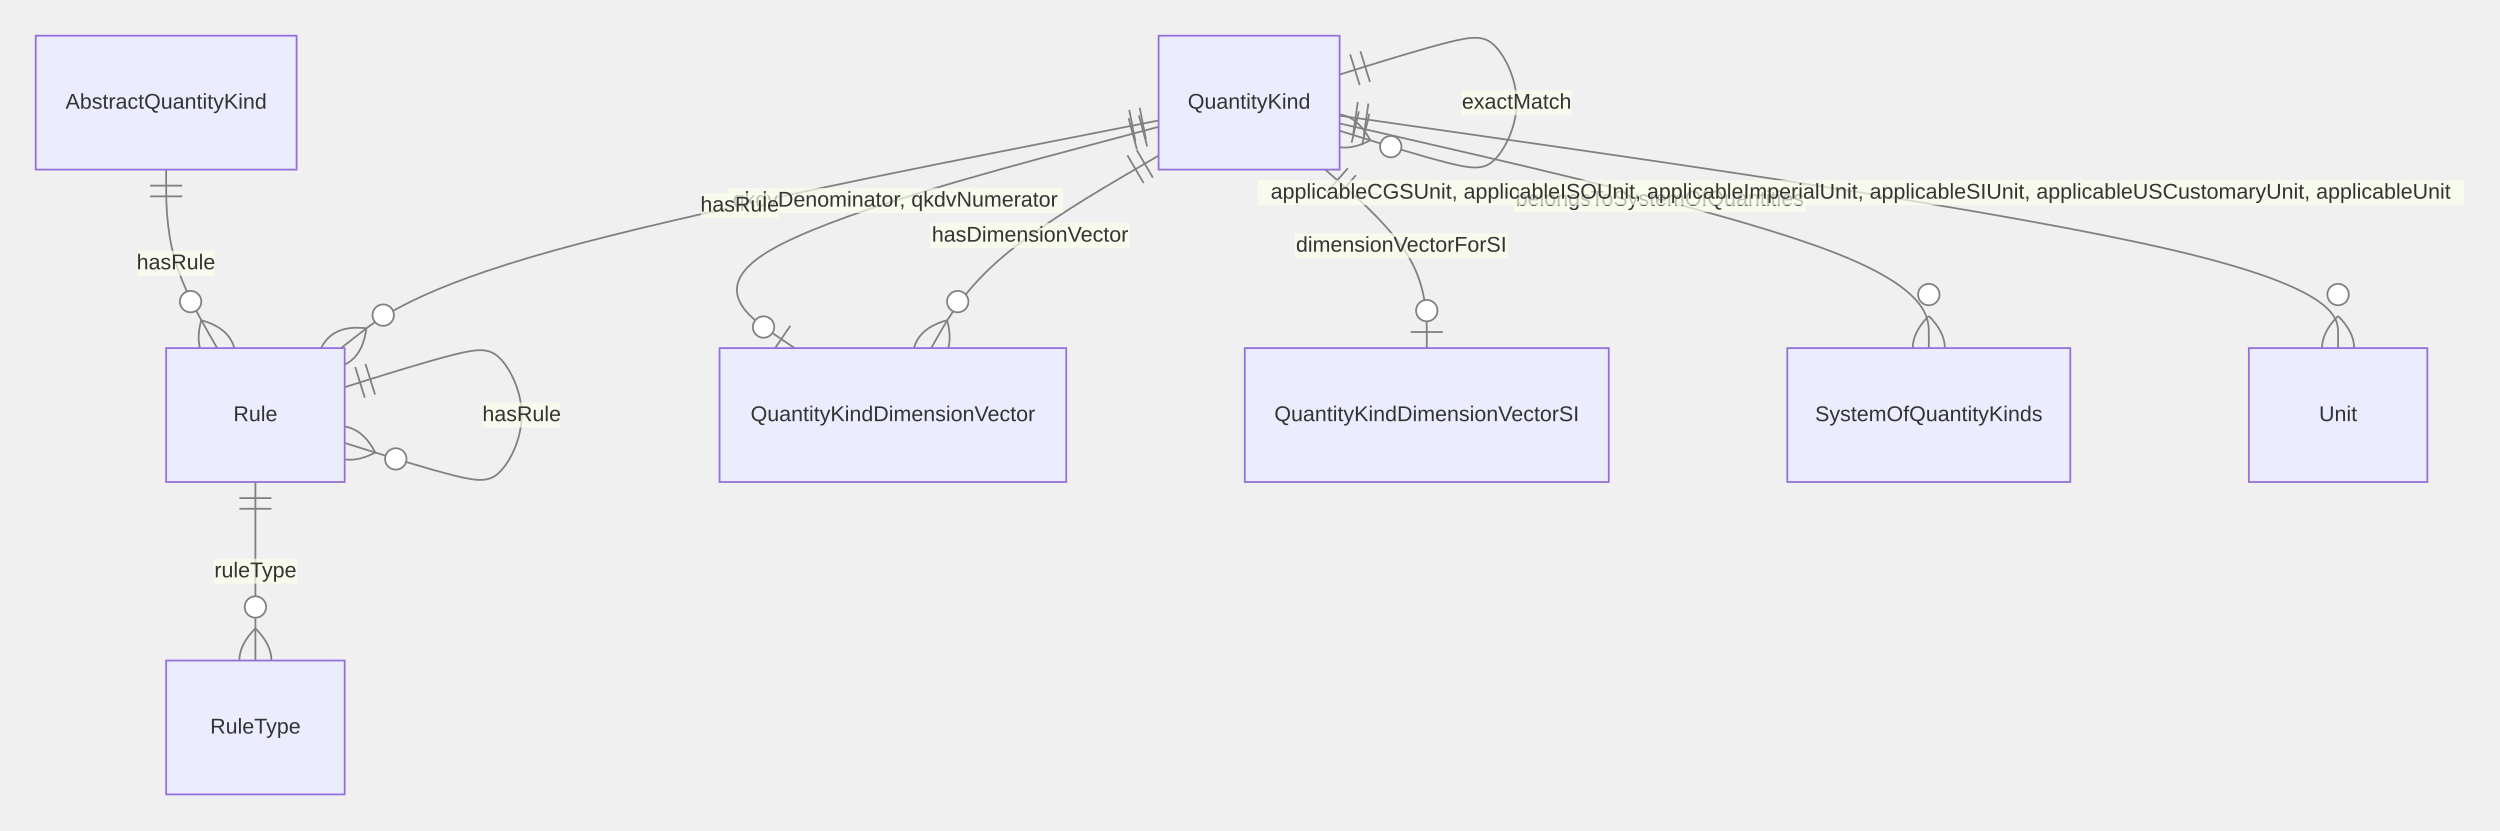
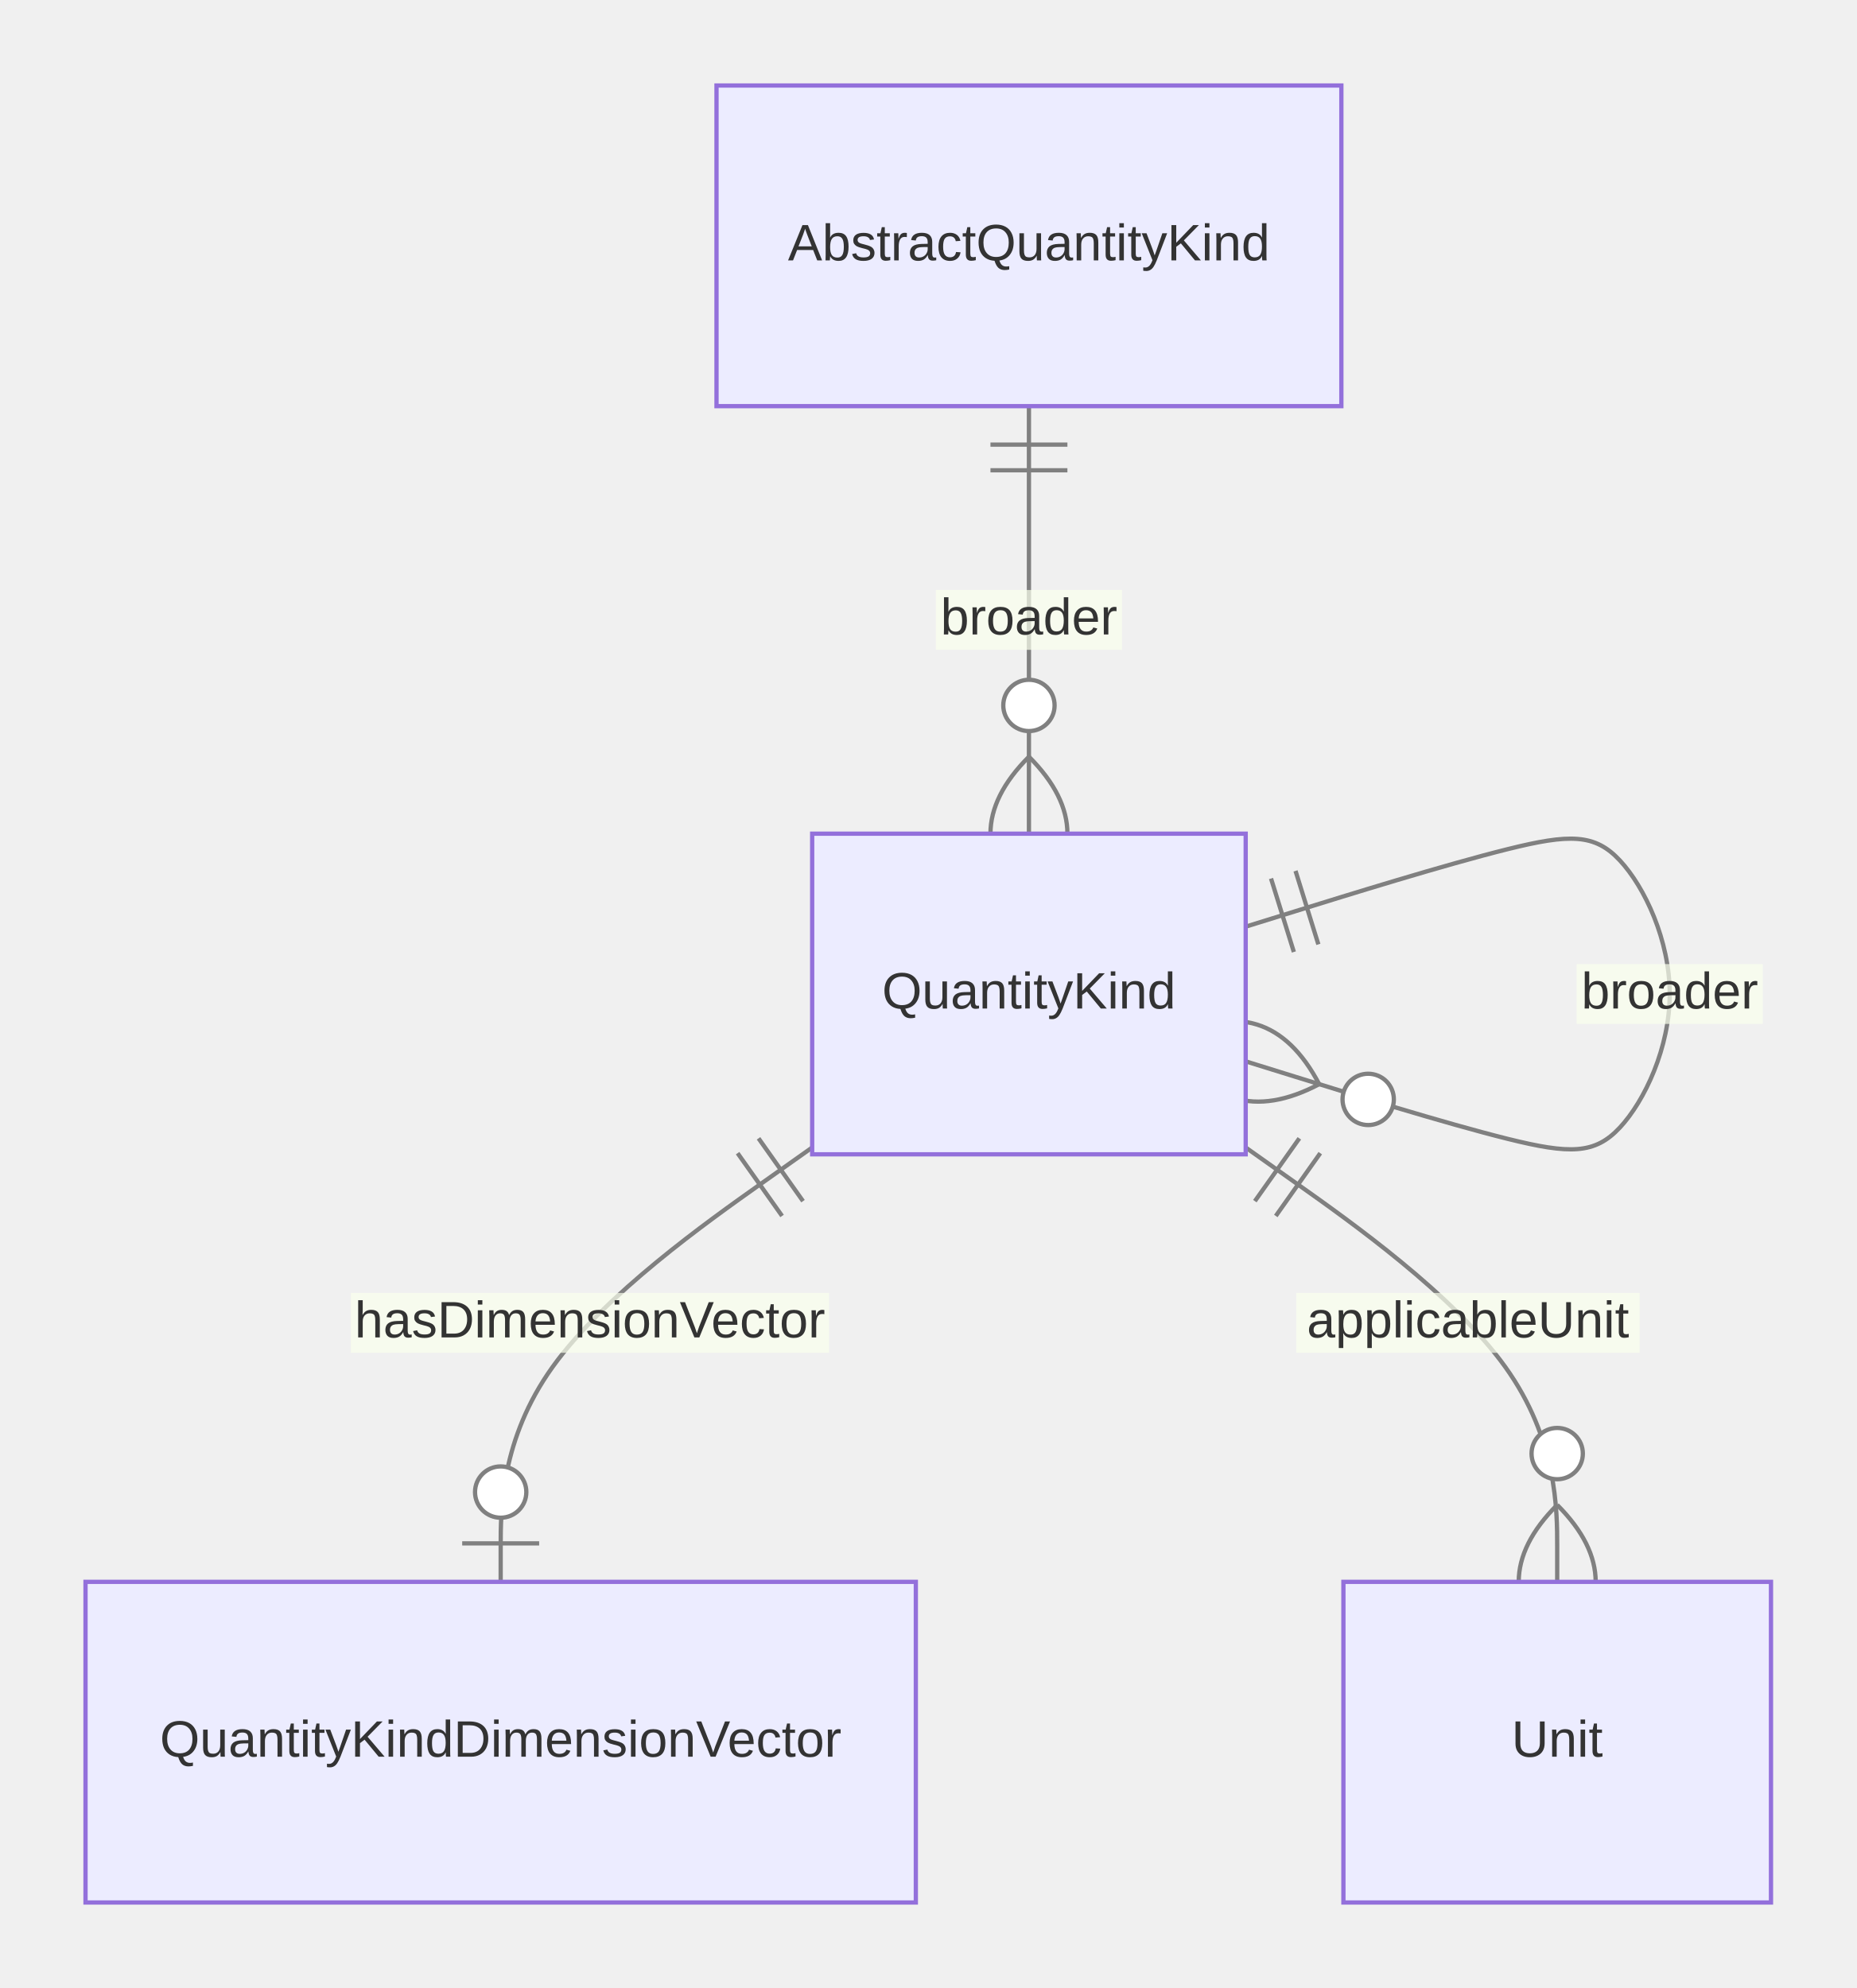
- <svg xmlns="http://www.w3.org/2000/svg" aria-roledescription="er" role="graphics-document document" viewBox="0 0 1400.396 465" height="465" width="1400.396" id="container">
+ <svg xmlns="http://www.w3.org/2000/svg" aria-roledescription="er" role="graphics-document document" viewBox="0 0 434.193 465" height="465" width="434.193" id="container">
  <style>#container{font-family:"trebuchet ms",verdana,arial,sans-serif;font-size:16px;fill:#333;}#container .error-icon{fill:#552222;}#container .error-text{fill:#552222;stroke:#552222;}#container .edge-thickness-normal{stroke-width:1px;}#container .edge-thickness-thick{stroke-width:3.5px;}#container .edge-pattern-solid{stroke-dasharray:0;}#container .edge-thickness-invisible{stroke-width:0;fill:none;}#container .edge-pattern-dashed{stroke-dasharray:3;}#container .edge-pattern-dotted{stroke-dasharray:2;}#container .marker{fill:#333333;stroke:#333333;}#container .marker.cross{stroke:#333333;}#container svg{font-family:"trebuchet ms",verdana,arial,sans-serif;font-size:16px;}#container p{margin:0;}#container .entityBox{fill:#ECECFF;stroke:#9370DB;}#container .attributeBoxOdd{fill:#ffffff;stroke:#9370DB;}#container .attributeBoxEven{fill:#f2f2f2;stroke:#9370DB;}#container .relationshipLabelBox{fill:hsl(80, 100%, 96.275%);opacity:0.7;background-color:hsl(80, 100%, 96.275%);}#container .relationshipLabelBox rect{opacity:0.5;}#container .relationshipLine{stroke:#333333;}#container .entityTitleText{text-anchor:middle;font-size:18px;fill:#333;}#container #MD_PARENT_START{fill:#f5f5f5!important;stroke:#333333!important;stroke-width:1;}#container #MD_PARENT_END{fill:#f5f5f5!important;stroke:#333333!important;stroke-width:1;}#container :root{--mermaid-font-family:"trebuchet ms",verdana,arial,sans-serif;}</style>
  <g />
  <defs>
    <marker orient="auto" markerHeight="240" markerWidth="190" refY="7" refX="0" id="MD_PARENT_START">
      <path d="M 18,7 L9,13 L1,7 L9,1 Z" />
    </marker>
  </defs>
  <defs>
    <marker orient="auto" markerHeight="28" markerWidth="20" refY="7" refX="19" id="MD_PARENT_END">
      <path d="M 18,7 L9,13 L1,7 L9,1 Z" />
    </marker>
  </defs>
  <defs>
    <marker orient="auto" markerHeight="18" markerWidth="18" refY="9" refX="0" id="ONLY_ONE_START">
      <path d="M9,0 L9,18 M15,0 L15,18" fill="none" stroke="gray" />
    </marker>
  </defs>
  <defs>
    <marker orient="auto" markerHeight="18" markerWidth="18" refY="9" refX="18" id="ONLY_ONE_END">
      <path d="M3,0 L3,18 M9,0 L9,18" fill="none" stroke="gray" />
    </marker>
  </defs>
  <defs>
    <marker orient="auto" markerHeight="18" markerWidth="30" refY="9" refX="0" id="ZERO_OR_ONE_START">
      <circle r="6" cy="9" cx="21" fill="white" stroke="gray" />
      <path d="M9,0 L9,18" fill="none" stroke="gray" />
    </marker>
  </defs>
  <defs>
    <marker orient="auto" markerHeight="18" markerWidth="30" refY="9" refX="30" id="ZERO_OR_ONE_END">
      <circle r="6" cy="9" cx="9" fill="white" stroke="gray" />
      <path d="M21,0 L21,18" fill="none" stroke="gray" />
    </marker>
  </defs>
  <defs>
    <marker orient="auto" markerHeight="36" markerWidth="45" refY="18" refX="18" id="ONE_OR_MORE_START">
      <path d="M0,18 Q 18,0 36,18 Q 18,36 0,18 M42,9 L42,27" fill="none" stroke="gray" />
    </marker>
  </defs>
  <defs>
    <marker orient="auto" markerHeight="36" markerWidth="45" refY="18" refX="27" id="ONE_OR_MORE_END">
      <path d="M3,9 L3,27 M9,18 Q27,0 45,18 Q27,36 9,18" fill="none" stroke="gray" />
    </marker>
  </defs>
  <defs>
    <marker orient="auto" markerHeight="36" markerWidth="57" refY="18" refX="18" id="ZERO_OR_MORE_START">
      <circle r="6" cy="18" cx="48" fill="white" stroke="gray" />
      <path d="M0,18 Q18,0 36,18 Q18,36 0,18" fill="none" stroke="gray" />
    </marker>
  </defs>
  <defs>
    <marker orient="auto" markerHeight="36" markerWidth="57" refY="18" refX="39" id="ZERO_OR_MORE_END">
      <circle r="6" cy="18" cx="9" fill="white" stroke="gray" />
      <path d="M21,18 Q39,0 57,18 Q39,36 21,18" fill="none" stroke="gray" />
    </marker>
  </defs>
-   <path style="stroke: gray; fill: none;" marker-start="url(#ONLY_ONE_START)" marker-end="url(#ZERO_OR_MORE_END)" d="M93.07,95L93.07,103.333C93.07,111.667,93.07,128.333,97.832,145C102.594,161.667,112.118,178.333,116.88,186.667L121.642,195" class="er relationshipLine" />
-   <path style="stroke: gray; fill: none;" marker-start="url(#ONLY_ONE_START)" marker-end="url(#ZERO_OR_ONE_END)" d="M648.996,71.021L602.767,83.351C556.537,95.681,464.078,120.34,430.091,141.003C396.104,161.667,420.589,178.333,432.832,186.667L445.075,195" class="er relationshipLine" />
-   <path style="stroke: gray; fill: none;" marker-start="url(#ONLY_ONE_START)" marker-end="url(#ZERO_OR_ONE_END)" d="M742.345,95L751.824,103.333C761.302,111.667,780.259,128.333,789.738,145C799.217,161.667,799.217,178.333,799.217,186.667L799.217,195" class="er relationshipLine" />
-   <path style="stroke: gray; fill: none;" marker-start="url(#ONLY_ONE_START)" marker-end="url(#ZERO_OR_MORE_END)" d="M750.387,41.749L762.054,38.124C773.72,34.499,797.054,27.25,811.637,23.625C826.22,20,832.054,20,837.887,26.25C843.72,32.5,849.554,45,849.554,57.5C849.554,70,843.72,82.5,837.887,88.75C832.054,95,826.22,95,811.637,91.375C797.054,87.75,773.72,80.501,762.054,76.876L750.387,73.251" class="er relationshipLine" />
-   <path style="stroke: gray; fill: none;" marker-start="url(#ONLY_ONE_START)" marker-end="url(#ZERO_OR_MORE_END)" d="M648.996,87.166L632.525,96.805C616.053,106.444,583.11,125.722,561.877,143.694C540.643,161.667,531.119,178.333,526.357,186.667L521.595,195" class="er relationshipLine" />
-   <path style="stroke: gray; fill: none;" marker-start="url(#ONLY_ONE_START)" marker-end="url(#ZERO_OR_MORE_END)" d="M648.996,67.474L583.323,80.395C517.649,93.316,386.301,119.158,309.971,140.412C233.642,161.667,212.331,178.333,201.676,186.667L191.02,195" class="er relationshipLine" />
-   <path style="stroke: gray; fill: none;" marker-start="url(#ONLY_ONE_START)" marker-end="url(#ZERO_OR_MORE_END)" d="M750.387,69.15L805.395,81.792C860.403,94.434,970.42,119.717,1025.428,140.692C1080.436,161.667,1080.436,178.333,1080.436,186.667L1080.436,195" class="er relationshipLine" />
-   <path style="stroke: gray; fill: none;" marker-start="url(#ONLY_ONE_START)" marker-end="url(#ZERO_OR_MORE_END)" d="M750.387,64.772L843.606,78.143C936.826,91.514,1123.264,118.257,1216.483,139.962C1309.702,161.667,1309.702,178.333,1309.702,186.667L1309.702,195" class="er relationshipLine" />
-   <path style="stroke: gray; fill: none;" marker-start="url(#ONLY_ONE_START)" marker-end="url(#ZERO_OR_MORE_END)" d="M193.07,216.875L204.737,213.229C216.404,209.583,239.737,202.292,254.32,198.646C268.904,195,274.737,195,280.57,201.25C286.404,207.5,292.237,220,292.237,232.5C292.237,245,286.404,257.5,280.57,263.75C274.737,270,268.904,270,254.32,266.354C239.737,262.708,216.404,255.417,204.737,251.771L193.07,248.125" class="er relationshipLine" />
-   <path style="stroke: gray; fill: none;" marker-start="url(#ONLY_ONE_START)" marker-end="url(#ZERO_OR_MORE_END)" d="M143.07,270L143.07,278.333C143.07,286.667,143.07,303.333,143.07,320C143.07,336.667,143.07,353.333,143.07,361.667L143.07,370" class="er relationshipLine" />
-   <g transform="translate(20,20 )" id="entity-AbstractQuantityKind-251824b8-4b13-554e-87bc-1a2faeaad1d7">
+   <path style="stroke: gray; fill: none;" marker-start="url(#ONLY_ONE_START)" marker-end="url(#ZERO_OR_MORE_END)" d="M240.645,95L240.645,103.333C240.645,111.667,240.645,128.333,240.645,145C240.645,161.667,240.645,178.333,240.645,186.667L240.645,195" class="er relationshipLine" />
+   <path style="stroke: gray; fill: none;" marker-start="url(#ONLY_ONE_START)" marker-end="url(#ZERO_OR_ONE_END)" d="M189.95,268.404L177.807,277.003C165.665,285.602,141.381,302.801,129.239,319.734C117.097,336.667,117.097,353.333,117.097,361.667L117.097,370" class="er relationshipLine" />
+   <path style="stroke: gray; fill: none;" marker-start="url(#ONLY_ONE_START)" marker-end="url(#ZERO_OR_MORE_END)" d="M291.34,216.749L303.007,213.124C314.673,209.499,338.007,202.25,352.59,198.625C367.173,195,373.007,195,378.84,201.25C384.673,207.5,390.507,220,390.507,232.5C390.507,245,384.673,257.5,378.84,263.75C373.007,270,367.173,270,352.59,266.375C338.007,262.75,314.673,255.501,303.007,251.876L291.34,248.251" class="er relationshipLine" />
+   <path style="stroke: gray; fill: none;" marker-start="url(#ONLY_ONE_START)" marker-end="url(#ZERO_OR_MORE_END)" d="M291.34,268.404L303.482,277.003C315.624,285.602,339.909,302.801,352.051,319.734C364.193,336.667,364.193,353.333,364.193,361.667L364.193,370" class="er relationshipLine" />
+   <g transform="translate(167.5745,20 )" id="entity-AbstractQuantityKind-251824b8-4b13-554e-87bc-1a2faeaad1d7">
    <rect height="75" width="146.141" y="0" x="0" class="er entityBox" />
    <text style="dominant-baseline: middle; text-anchor: middle; font-size: 12px;" transform="translate(73.07031,37.5)" y="0" x="0" id="text-entity-AbstractQuantityKind-251824b8-4b13-554e-87bc-1a2faeaad1d7" class="er entityLabel">AbstractQuantityKind</text>
  </g>
-   <g transform="translate(648.9964,20 )" id="entity-QuantityKind-6f79b338-e354-5d95-8035-8883644476ff">
+   <g transform="translate(189.9495,195 )" id="entity-QuantityKind-6f79b338-e354-5d95-8035-8883644476ff">
    <rect height="75" width="101.391" y="0" x="0" class="er entityBox" />
    <text style="dominant-baseline: middle; text-anchor: middle; font-size: 12px;" transform="translate(50.69531,37.5)" y="0" x="0" id="text-entity-QuantityKind-6f79b338-e354-5d95-8035-8883644476ff" class="er entityLabel">QuantityKind</text>
  </g>
-   <g transform="translate(93.07031,195 )" id="entity-Rule-886caf8e-59ff-5db3-a492-27242971196f">
-     <rect height="75" width="100" y="0" x="0" class="er entityBox" />
-     <text style="dominant-baseline: middle; text-anchor: middle; font-size: 12px;" transform="translate(50,37.5)" y="0" x="0" id="text-entity-Rule-886caf8e-59ff-5db3-a492-27242971196f" class="er entityLabel">Rule</text>
-   </g>
-   <g transform="translate(403.0703,195 )" id="entity-QuantityKindDimensionVector-bfa1bf26-fcae-516f-8f63-2f454f3dac1b">
+   <g transform="translate(20,370 )" id="entity-QuantityKindDimensionVector-bfa1bf26-fcae-516f-8f63-2f454f3dac1b">
    <rect height="75" width="194.193" y="0" x="0" class="er entityBox" />
    <text style="dominant-baseline: middle; text-anchor: middle; font-size: 12px;" transform="translate(97.09654,37.5)" y="0" x="0" id="text-entity-QuantityKindDimensionVector-bfa1bf26-fcae-516f-8f63-2f454f3dac1b" class="er entityLabel">QuantityKindDimensionVector</text>
  </g>
-   <g transform="translate(697.2634,195 )" id="entity-QuantityKindDimensionVectorSI-2681a9c0-d385-5c75-b278-85a805bca5b5">
-     <rect height="75" width="203.906" y="0" x="0" class="er entityBox" />
-     <text style="dominant-baseline: middle; text-anchor: middle; font-size: 12px;" transform="translate(101.9531,37.5)" y="0" x="0" id="text-entity-QuantityKindDimensionVectorSI-2681a9c0-d385-5c75-b278-85a805bca5b5" class="er entityLabel">QuantityKindDimensionVectorSI</text>
-   </g>
-   <g transform="translate(1001.17,195 )" id="entity-SystemOfQuantityKinds-09c2a533-d4ff-5ffb-9642-53498359216a">
-     <rect height="75" width="158.533" y="0" x="0" class="er entityBox" />
-     <text style="dominant-baseline: middle; text-anchor: middle; font-size: 12px;" transform="translate(79.26643,37.5)" y="0" x="0" id="text-entity-SystemOfQuantityKinds-09c2a533-d4ff-5ffb-9642-53498359216a" class="er entityLabel">SystemOfQuantityKinds</text>
-   </g>
-   <g transform="translate(1259.702,195 )" id="entity-Unit-c57ac1ea-0a24-509a-a80e-23f8c03ca739">
+   <g transform="translate(314.1931,370 )" id="entity-Unit-c57ac1ea-0a24-509a-a80e-23f8c03ca739">
    <rect height="75" width="100" y="0" x="0" class="er entityBox" />
    <text style="dominant-baseline: middle; text-anchor: middle; font-size: 12px;" transform="translate(50,37.5)" y="0" x="0" id="text-entity-Unit-c57ac1ea-0a24-509a-a80e-23f8c03ca739" class="er entityLabel">Unit</text>
  </g>
-   <g transform="translate(93.07031,370 )" id="entity-RuleType-d54df1a6-a17d-5920-9344-6f805c739e55">
-     <rect height="75" width="100" y="0" x="0" class="er entityBox" />
-     <text style="dominant-baseline: middle; text-anchor: middle; font-size: 12px;" transform="translate(50,37.5)" y="0" x="0" id="text-entity-RuleType-d54df1a6-a17d-5920-9344-6f805c739e55" class="er entityLabel">RuleType</text>
-   </g>
-   <rect height="14" width="43.297" y="140.447" x="76.916" class="er relationshipLabelBox" />
-   <text style="text-anchor: middle; dominant-baseline: middle; font-size: 12px;" y="147.447" x="98.565" id="rel1" class="er relationshipLabel">hasRule</text>
-   <rect height="14" width="187.917" y="105.33" x="407.493" class="er relationshipLabelBox" />
-   <text style="text-anchor: middle; dominant-baseline: middle; font-size: 12px;" y="112.33" x="501.452" id="rel2" class="er relationshipLabel">qkdvDenominator, qkdvNumerator</text>
-   <rect height="14" width="119.078" y="130.612" x="725.418" class="er relationshipLabelBox" />
-   <text style="text-anchor: middle; dominant-baseline: middle; font-size: 12px;" y="137.612" x="784.957" id="rel3" class="er relationshipLabel">dimensionVectorForSI</text>
-   <rect height="14" width="61.453" y="50.5" x="818.827" class="er relationshipLabelBox" />
-   <text style="text-anchor: middle; dominant-baseline: middle; font-size: 12px;" y="57.5" x="849.554" id="rel4" class="er relationshipLabel">exactMatch</text>
-   <rect height="14" width="111.849" y="124.962" x="521.086" class="er relationshipLabelBox" />
-   <text style="text-anchor: middle; dominant-baseline: middle; font-size: 12px;" y="131.962" x="577.01" id="rel5" class="er relationshipLabel">hasDimensionVector</text>
-   <rect height="14" width="43.297" y="108.123" x="392.703" class="er relationshipLabelBox" />
-   <text style="text-anchor: middle; dominant-baseline: middle; font-size: 12px;" y="115.123" x="414.352" id="rel6" class="er relationshipLabel">hasRule</text>
-   <rect height="14" width="163.429" y="104.817" x="848.028" class="er relationshipLabelBox" />
-   <text style="text-anchor: middle; dominant-baseline: middle; font-size: 12px;" y="111.817" x="929.742" id="rel7" class="er relationshipLabel">belongsToSystemOfQuantities</text>
-   <rect height="14" width="675.577" y="100.876" x="704.492" class="er relationshipLabelBox" />
-   <text style="text-anchor: middle; dominant-baseline: middle; font-size: 12px;" y="107.876" x="1042.281" id="rel8" class="er relationshipLabel">applicableCGSUnit, applicableISOUnit, applicableImperialUnit, applicableSIUnit, applicableUSCustomaryUnit, applicableUnit</text>
-   <rect height="14" width="43.297" y="225.5" x="270.589" class="er relationshipLabelBox" />
-   <text style="text-anchor: middle; dominant-baseline: middle; font-size: 12px;" y="232.5" x="292.237" id="rel9" class="er relationshipLabel">hasRule</text>
-   <rect height="14" width="46.922" y="313" x="119.609" class="er relationshipLabelBox" />
-   <text style="text-anchor: middle; dominant-baseline: middle; font-size: 12px;" y="320" x="143.07" id="rel10" class="er relationshipLabel">ruleType</text>
+   <rect height="14" width="43.532" y="138" x="218.879" class="er relationshipLabelBox" />
+   <text style="text-anchor: middle; dominant-baseline: middle; font-size: 12px;" y="145" x="240.645" id="rel1" class="er relationshipLabel">broader</text>
+   <rect height="14" width="111.849" y="302.423" x="82.046" class="er relationshipLabelBox" />
+   <text style="text-anchor: middle; dominant-baseline: middle; font-size: 12px;" y="309.423" x="137.97" id="rel2" class="er relationshipLabel">hasDimensionVector</text>
+   <rect height="14" width="43.532" y="225.5" x="368.741" class="er relationshipLabelBox" />
+   <text style="text-anchor: middle; dominant-baseline: middle; font-size: 12px;" y="232.5" x="390.507" id="rel3" class="er relationshipLabel">broader</text>
+   <rect height="14" width="80.312" y="302.423" x="303.163" class="er relationshipLabelBox" />
+   <text style="text-anchor: middle; dominant-baseline: middle; font-size: 12px;" y="309.423" x="343.32" id="rel4" class="er relationshipLabel">applicableUnit</text>
</svg>
